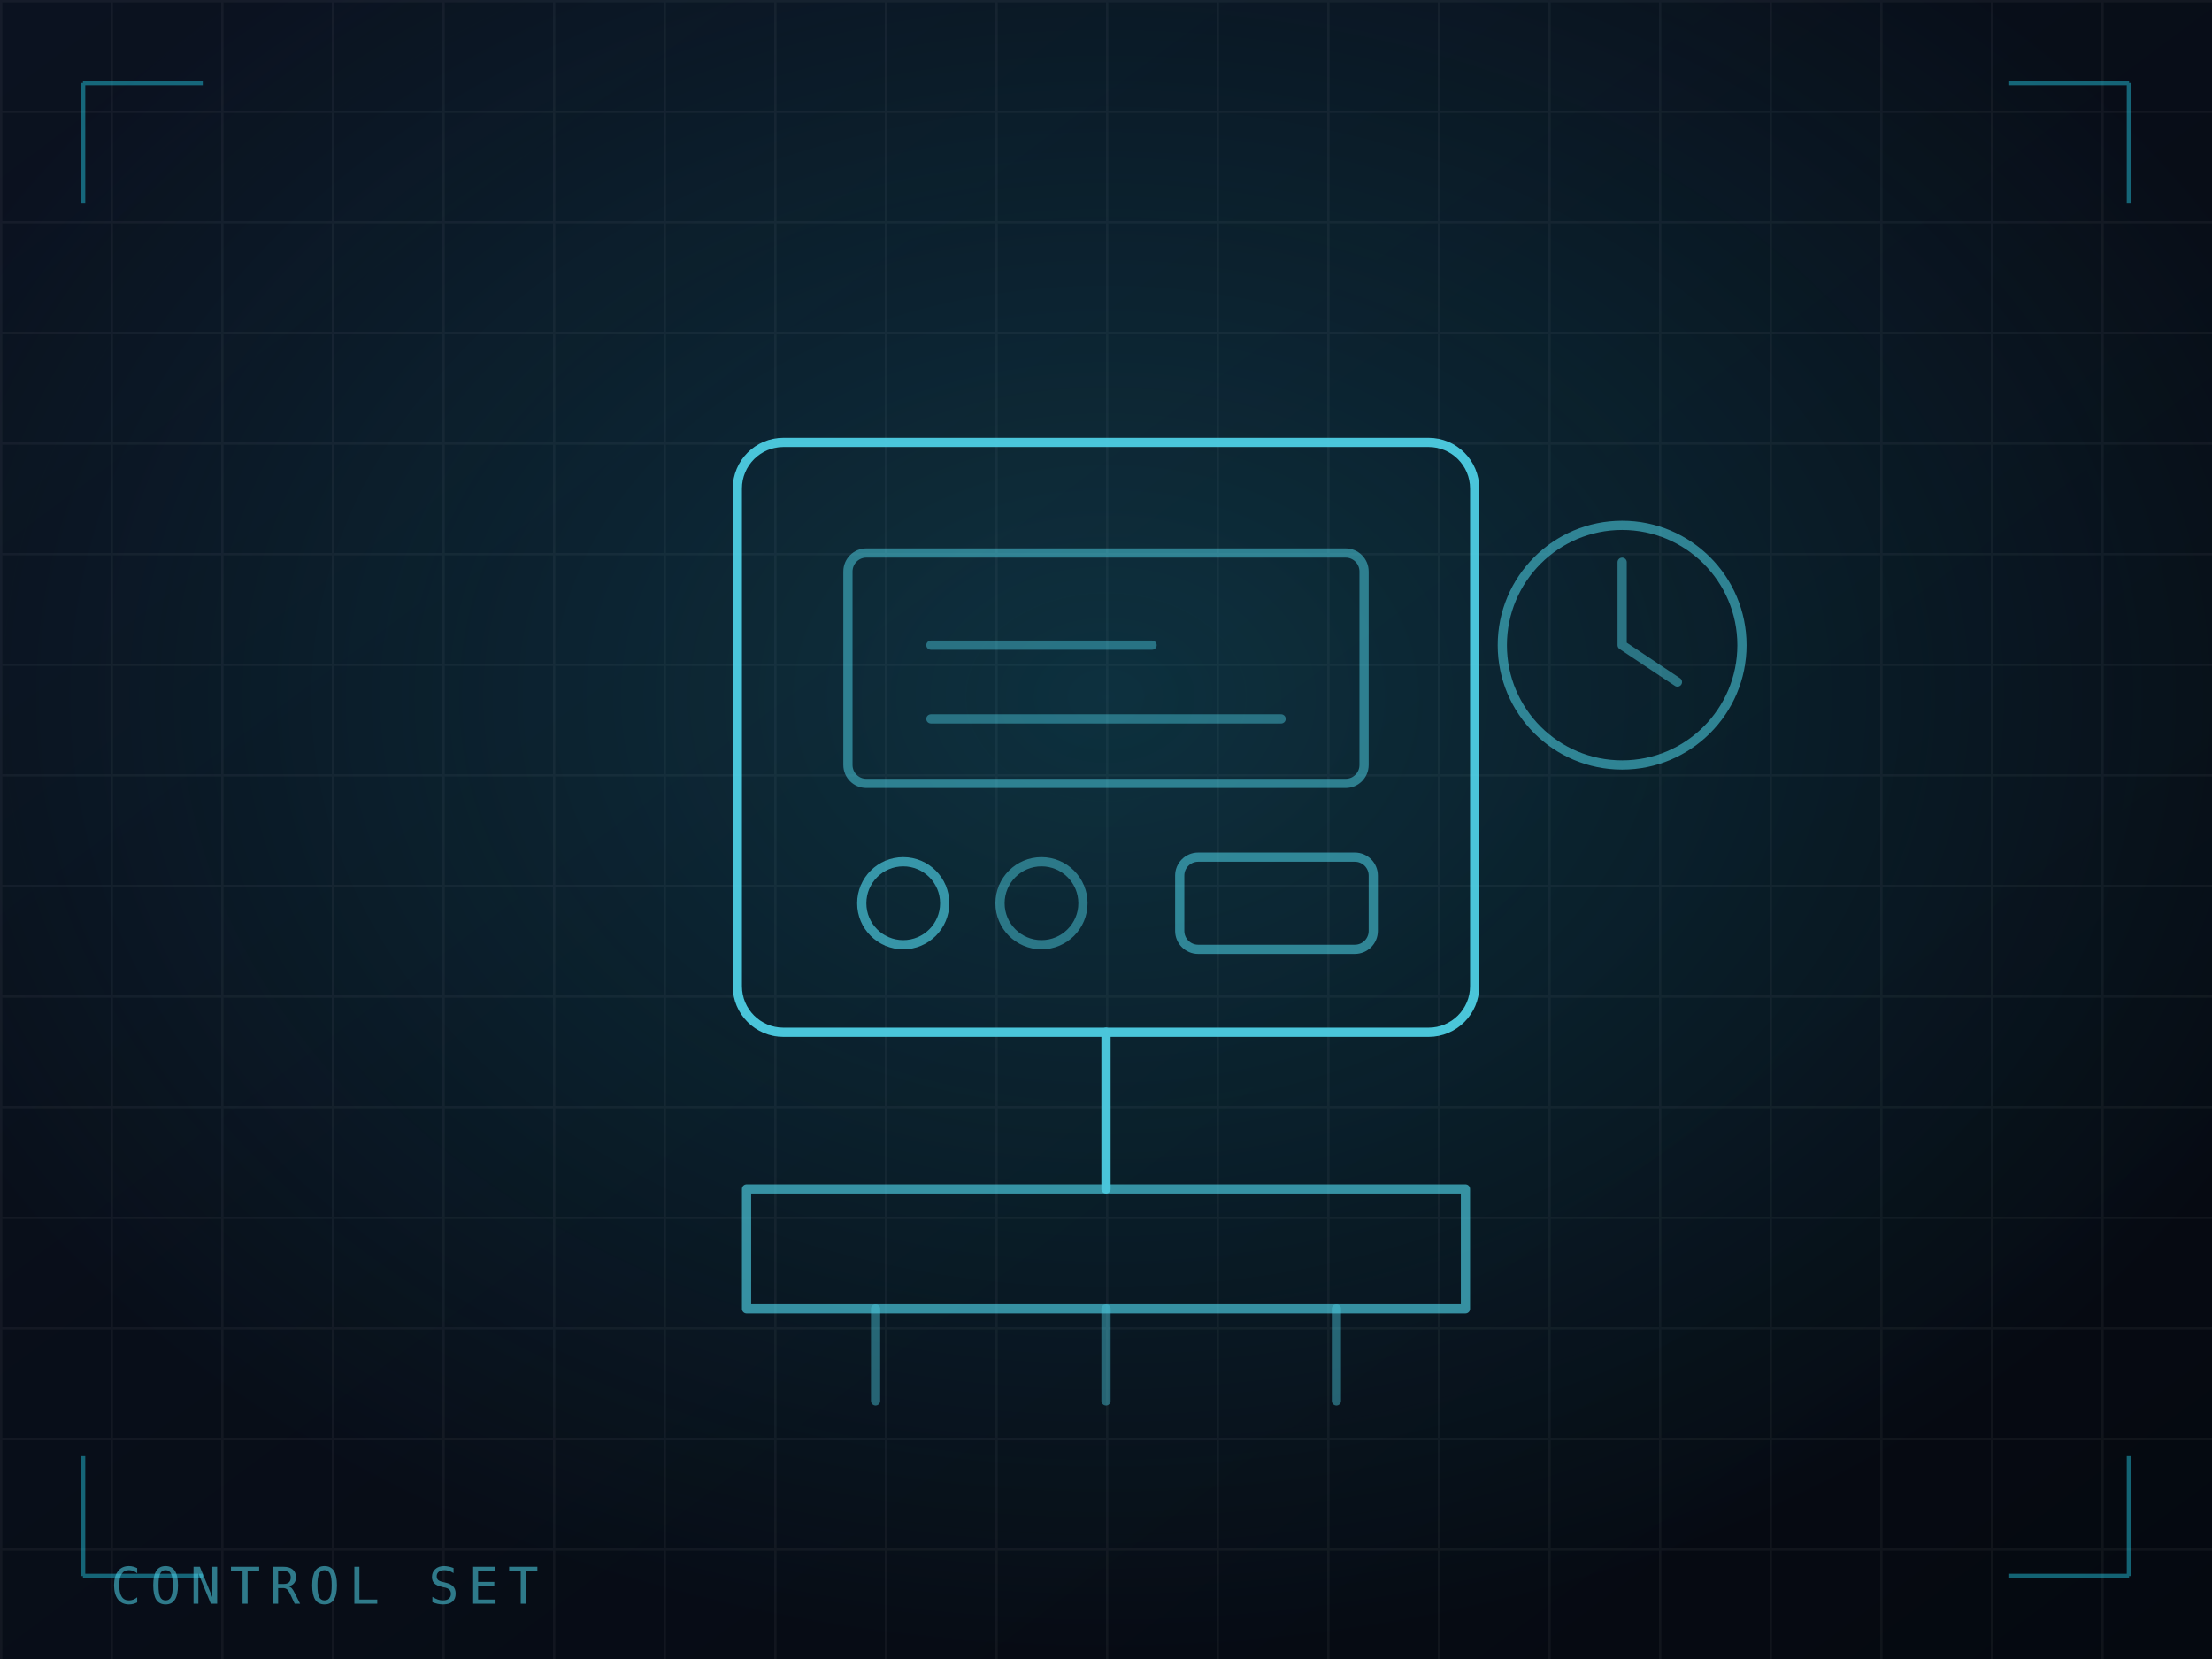
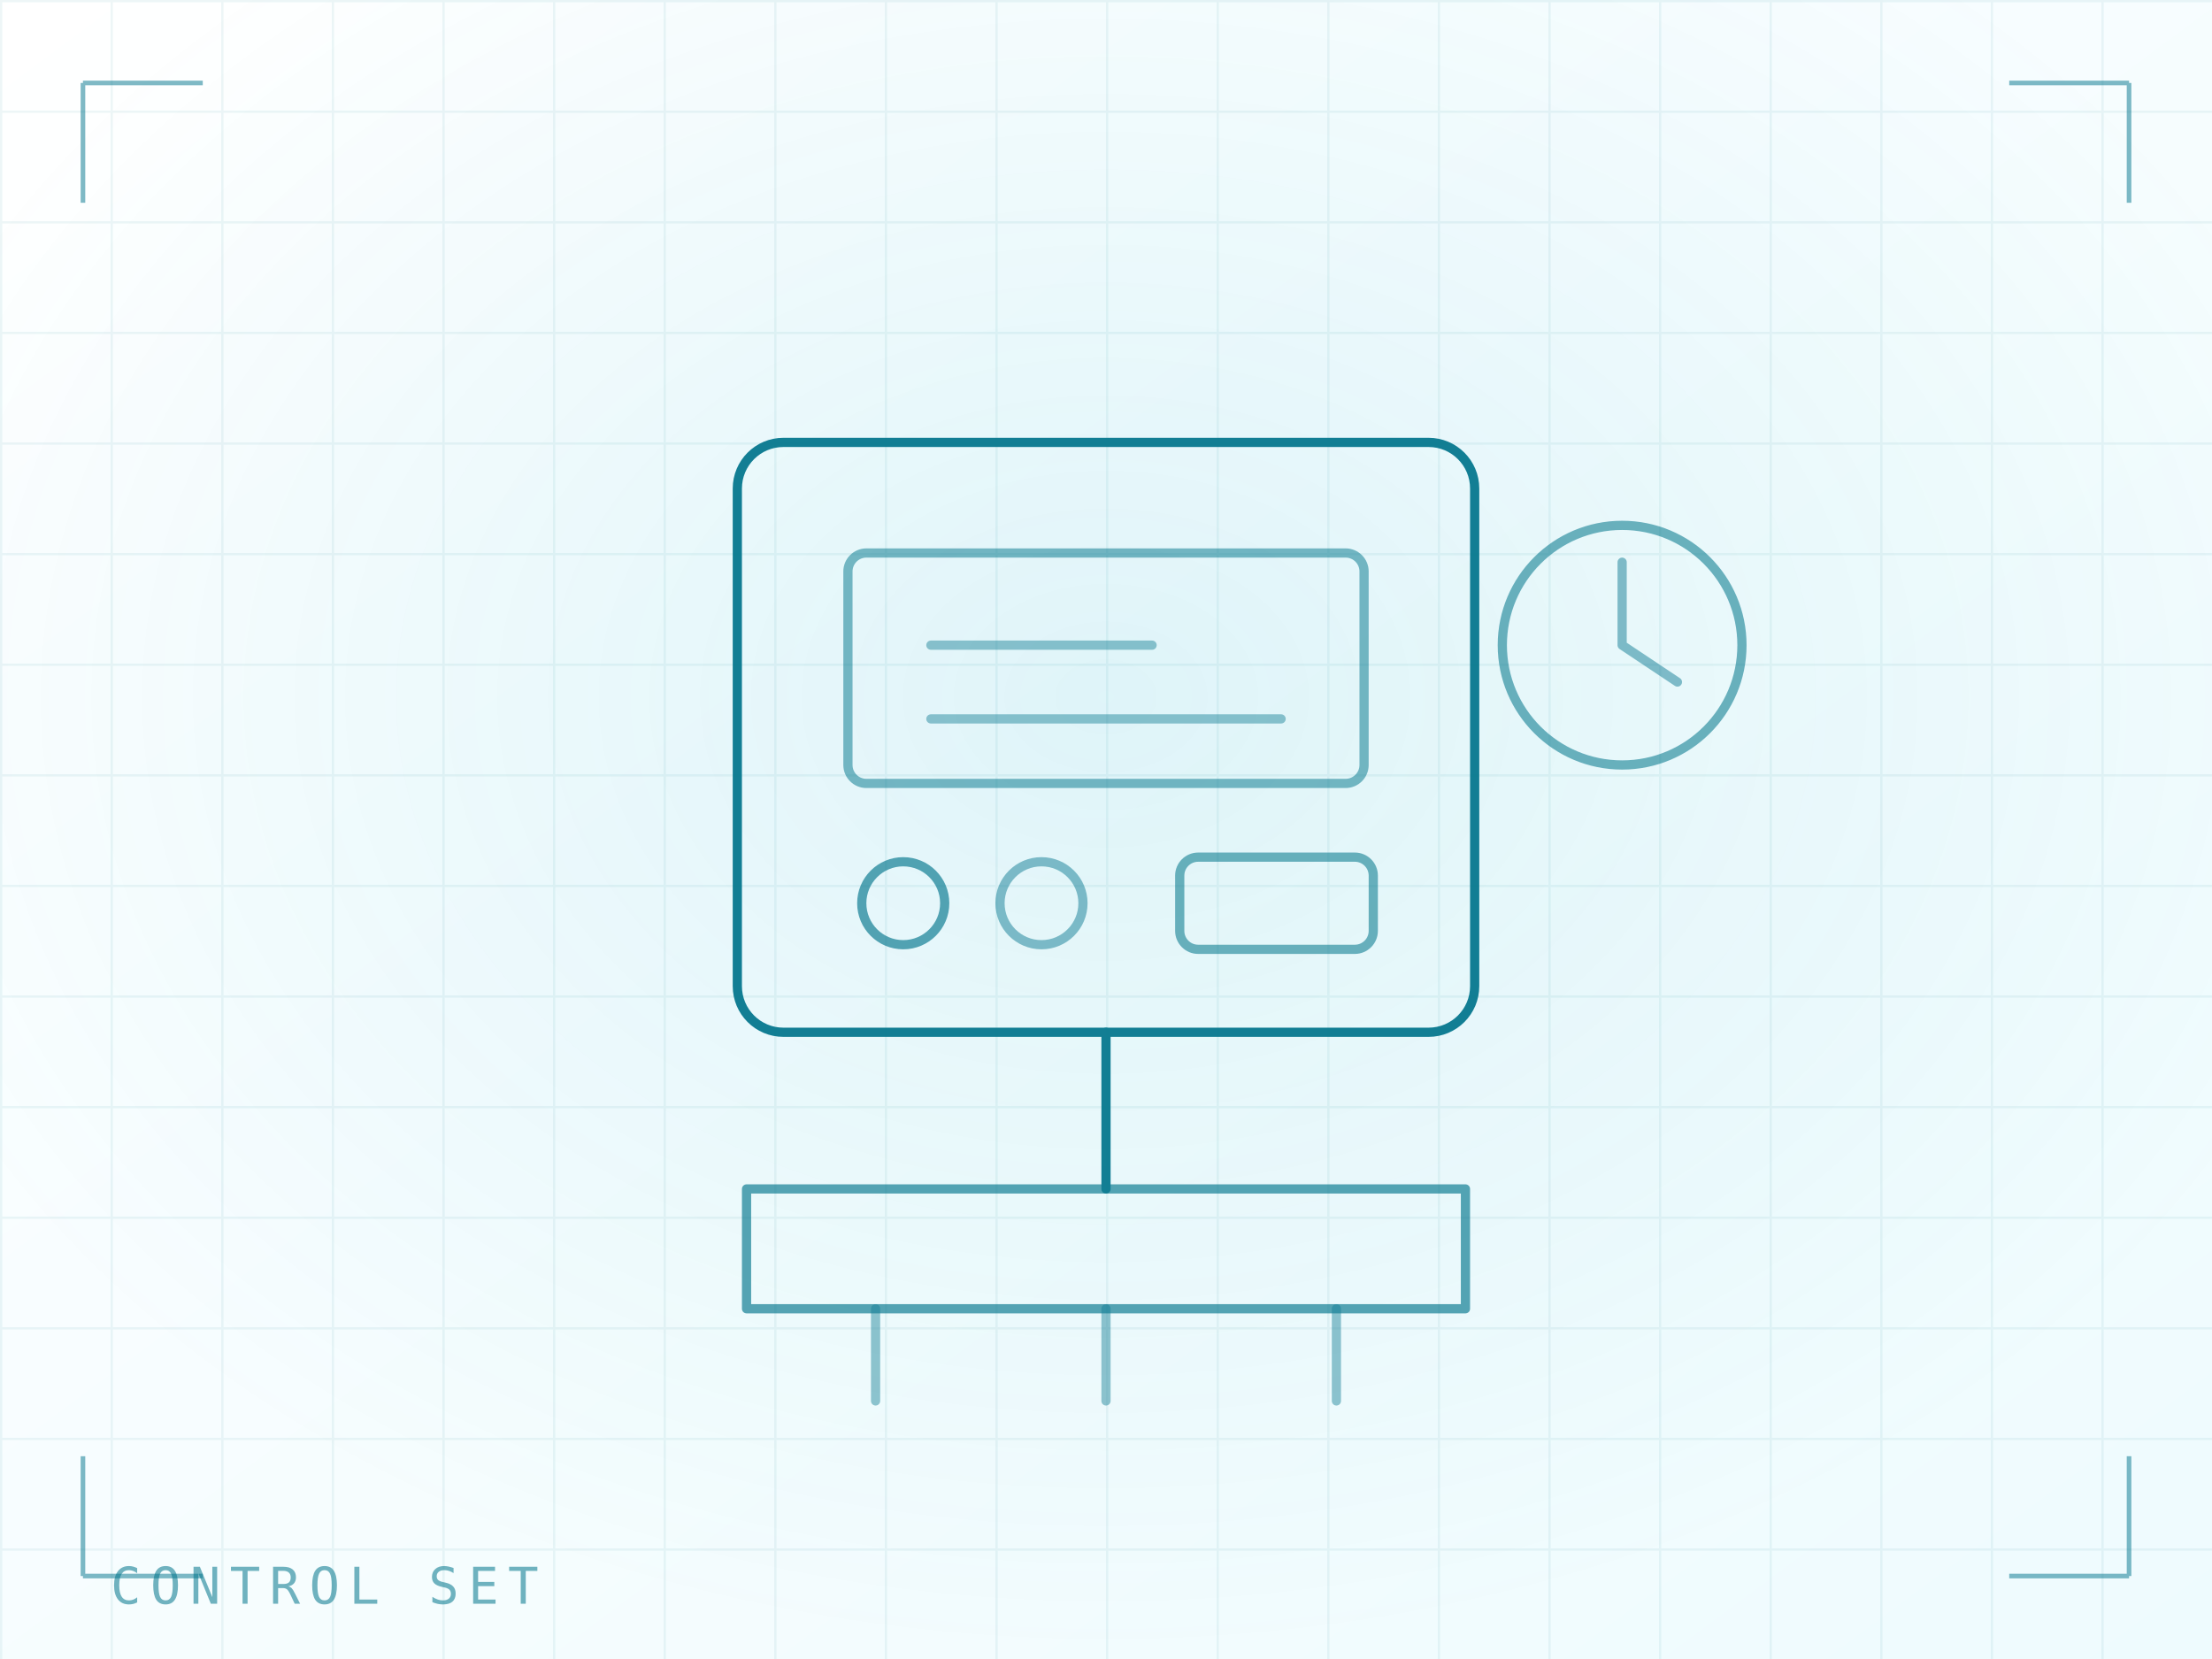
<svg xmlns="http://www.w3.org/2000/svg" viewBox="0 0 480 360" width="480" height="360" role="img" aria-label="CONTROL SET">
  <defs>
    <linearGradient id="bg-n1" x1="0" y1="0" x2="1" y2="1">
-       <stop offset="0" stop-color="#0b1220" />
-       <stop offset="1" stop-color="#050910" />
+       <stop offset="0" stop-color="#ffffff" />
+       <stop offset="1" stop-color="#eefbfe" />
    </linearGradient>
    <radialGradient id="glow-n1" cx="50%" cy="42%" r="58%">
-       <stop offset="0" stop-color="#22bcd6" stop-opacity=".2" />
-       <stop offset="1" stop-color="#22bcd6" stop-opacity="0" />
+       <stop offset="0" stop-color="#00a6c0" stop-opacity=".10" />
+       <stop offset="1" stop-color="#00a6c0" stop-opacity="0" />
    </radialGradient>
    <pattern id="grid-n1" width="24" height="24" patternUnits="userSpaceOnUse">
-       <path d="M24 0H0v24" fill="none" stroke="#ffffff" stroke-opacity=".045" stroke-width="1" />
+       <path d="M24 0H0v24" fill="none" stroke="#00748b" stroke-opacity=".07" stroke-width="1" />
    </pattern>
  </defs>
  <rect width="480" height="360" fill="url(#bg-n1)" />
  <rect width="480" height="360" fill="url(#grid-n1)" />
  <rect width="480" height="360" fill="url(#glow-n1)" />
-   <g fill="none" stroke="#4fd3e8" stroke-width="2" stroke-linecap="round" stroke-linejoin="round" opacity=".92">
+   <g fill="none" stroke="#00748b" stroke-width="2" stroke-linecap="round" stroke-linejoin="round" opacity=".92">
    <rect x="160" y="96" width="160" height="128" rx="10" />
    <rect x="184" y="120" width="112" height="50" rx="4" opacity=".55" />
    <path d="M202 140h48M202 156h76" opacity=".45" />
    <circle cx="196" cy="196" r="9" opacity=".7" />
    <circle cx="226" cy="196" r="9" opacity=".5" />
    <rect x="256" y="186" width="42" height="20" rx="4" opacity=".6" />
    <path d="M240 224v34" />
    <path d="M162 258h156v26H162z" opacity=".7" />
    <path d="M240 284v20M190 284v20M290 284v20" opacity=".45" />
    <circle cx="352" cy="140" r="26" opacity=".6" />
    <path d="M352 122v18l12 8" opacity=".5" />
  </g>
-   <g fill="none" stroke="#22bcd6" stroke-width="1" opacity=".5">
+   <g fill="none" stroke="#00748b" stroke-width="1" opacity=".5">
    <path d="M18 18h26M18 18v26M462 18h-26M462 18v26M18 342h26M18 342v-26M462 342h-26M462 342v-26" />
  </g>
-   <text x="24" y="348" fill="#4fd3e8" fill-opacity=".55" font-family="ui-monospace, monospace" font-size="11" letter-spacing="2">CONTROL SET</text>
+   <text x="24" y="348" fill="#00748b" fill-opacity=".55" font-family="ui-monospace, monospace" font-size="11" letter-spacing="2">CONTROL SET</text>
</svg>
